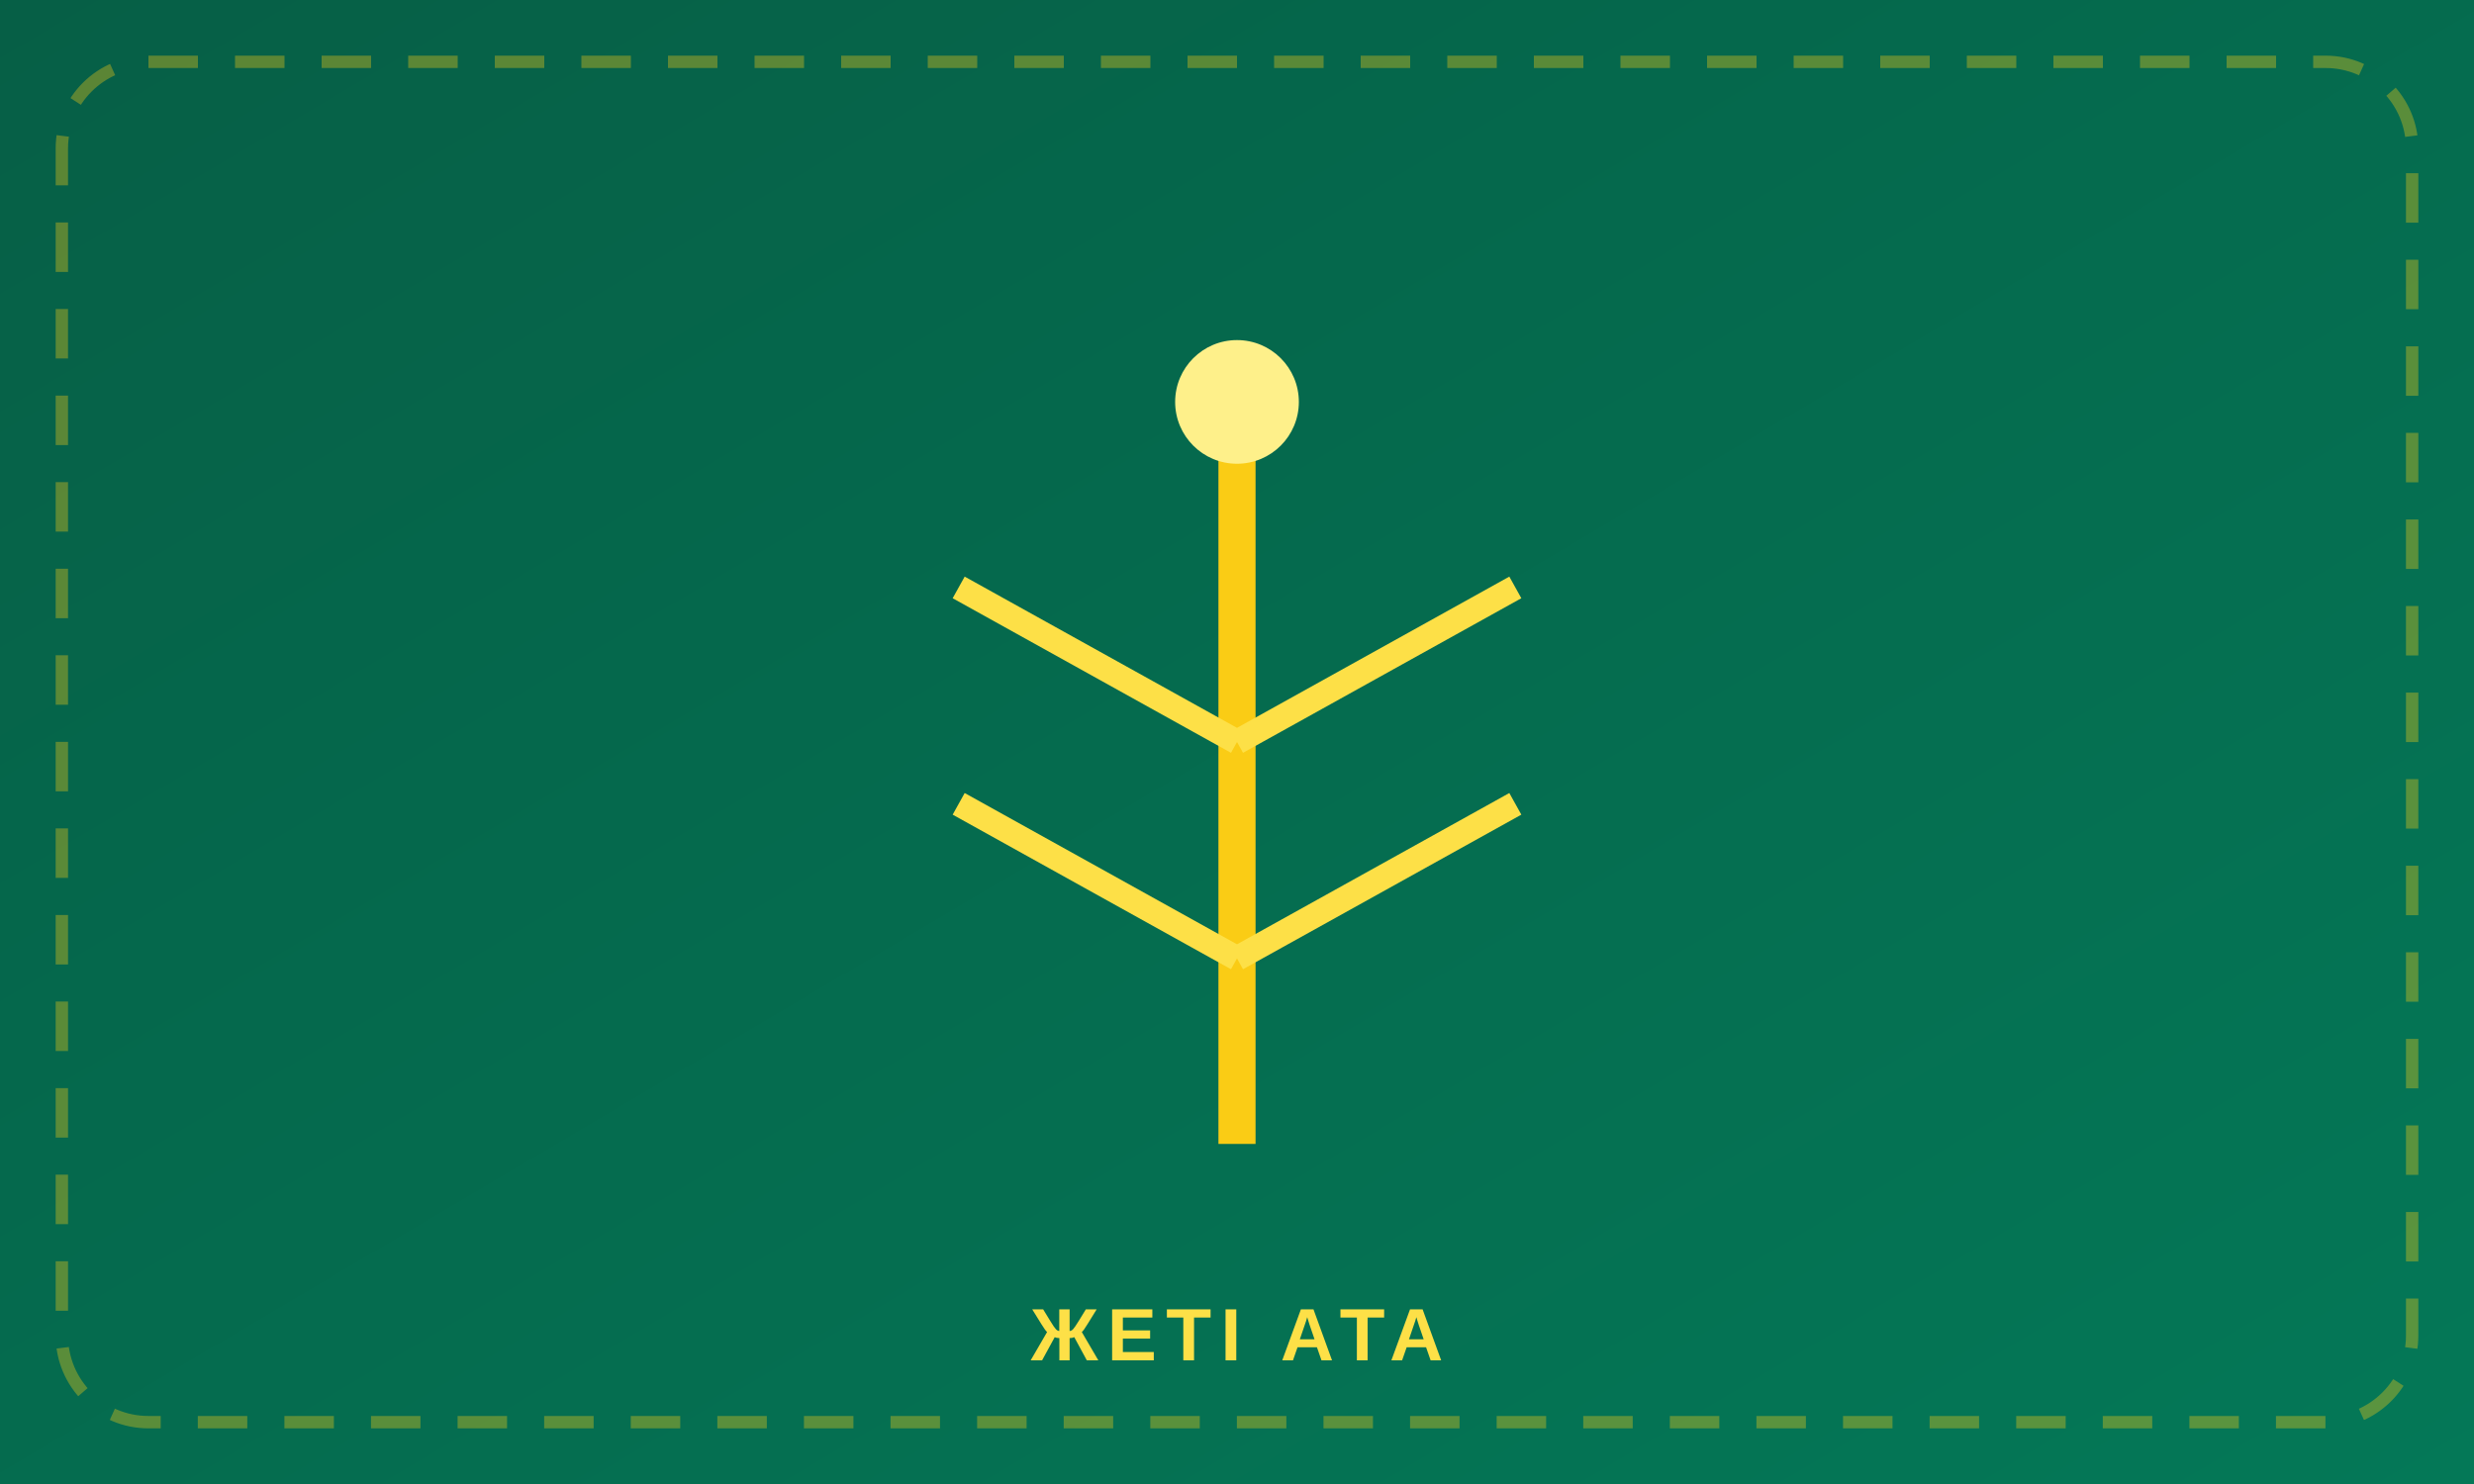
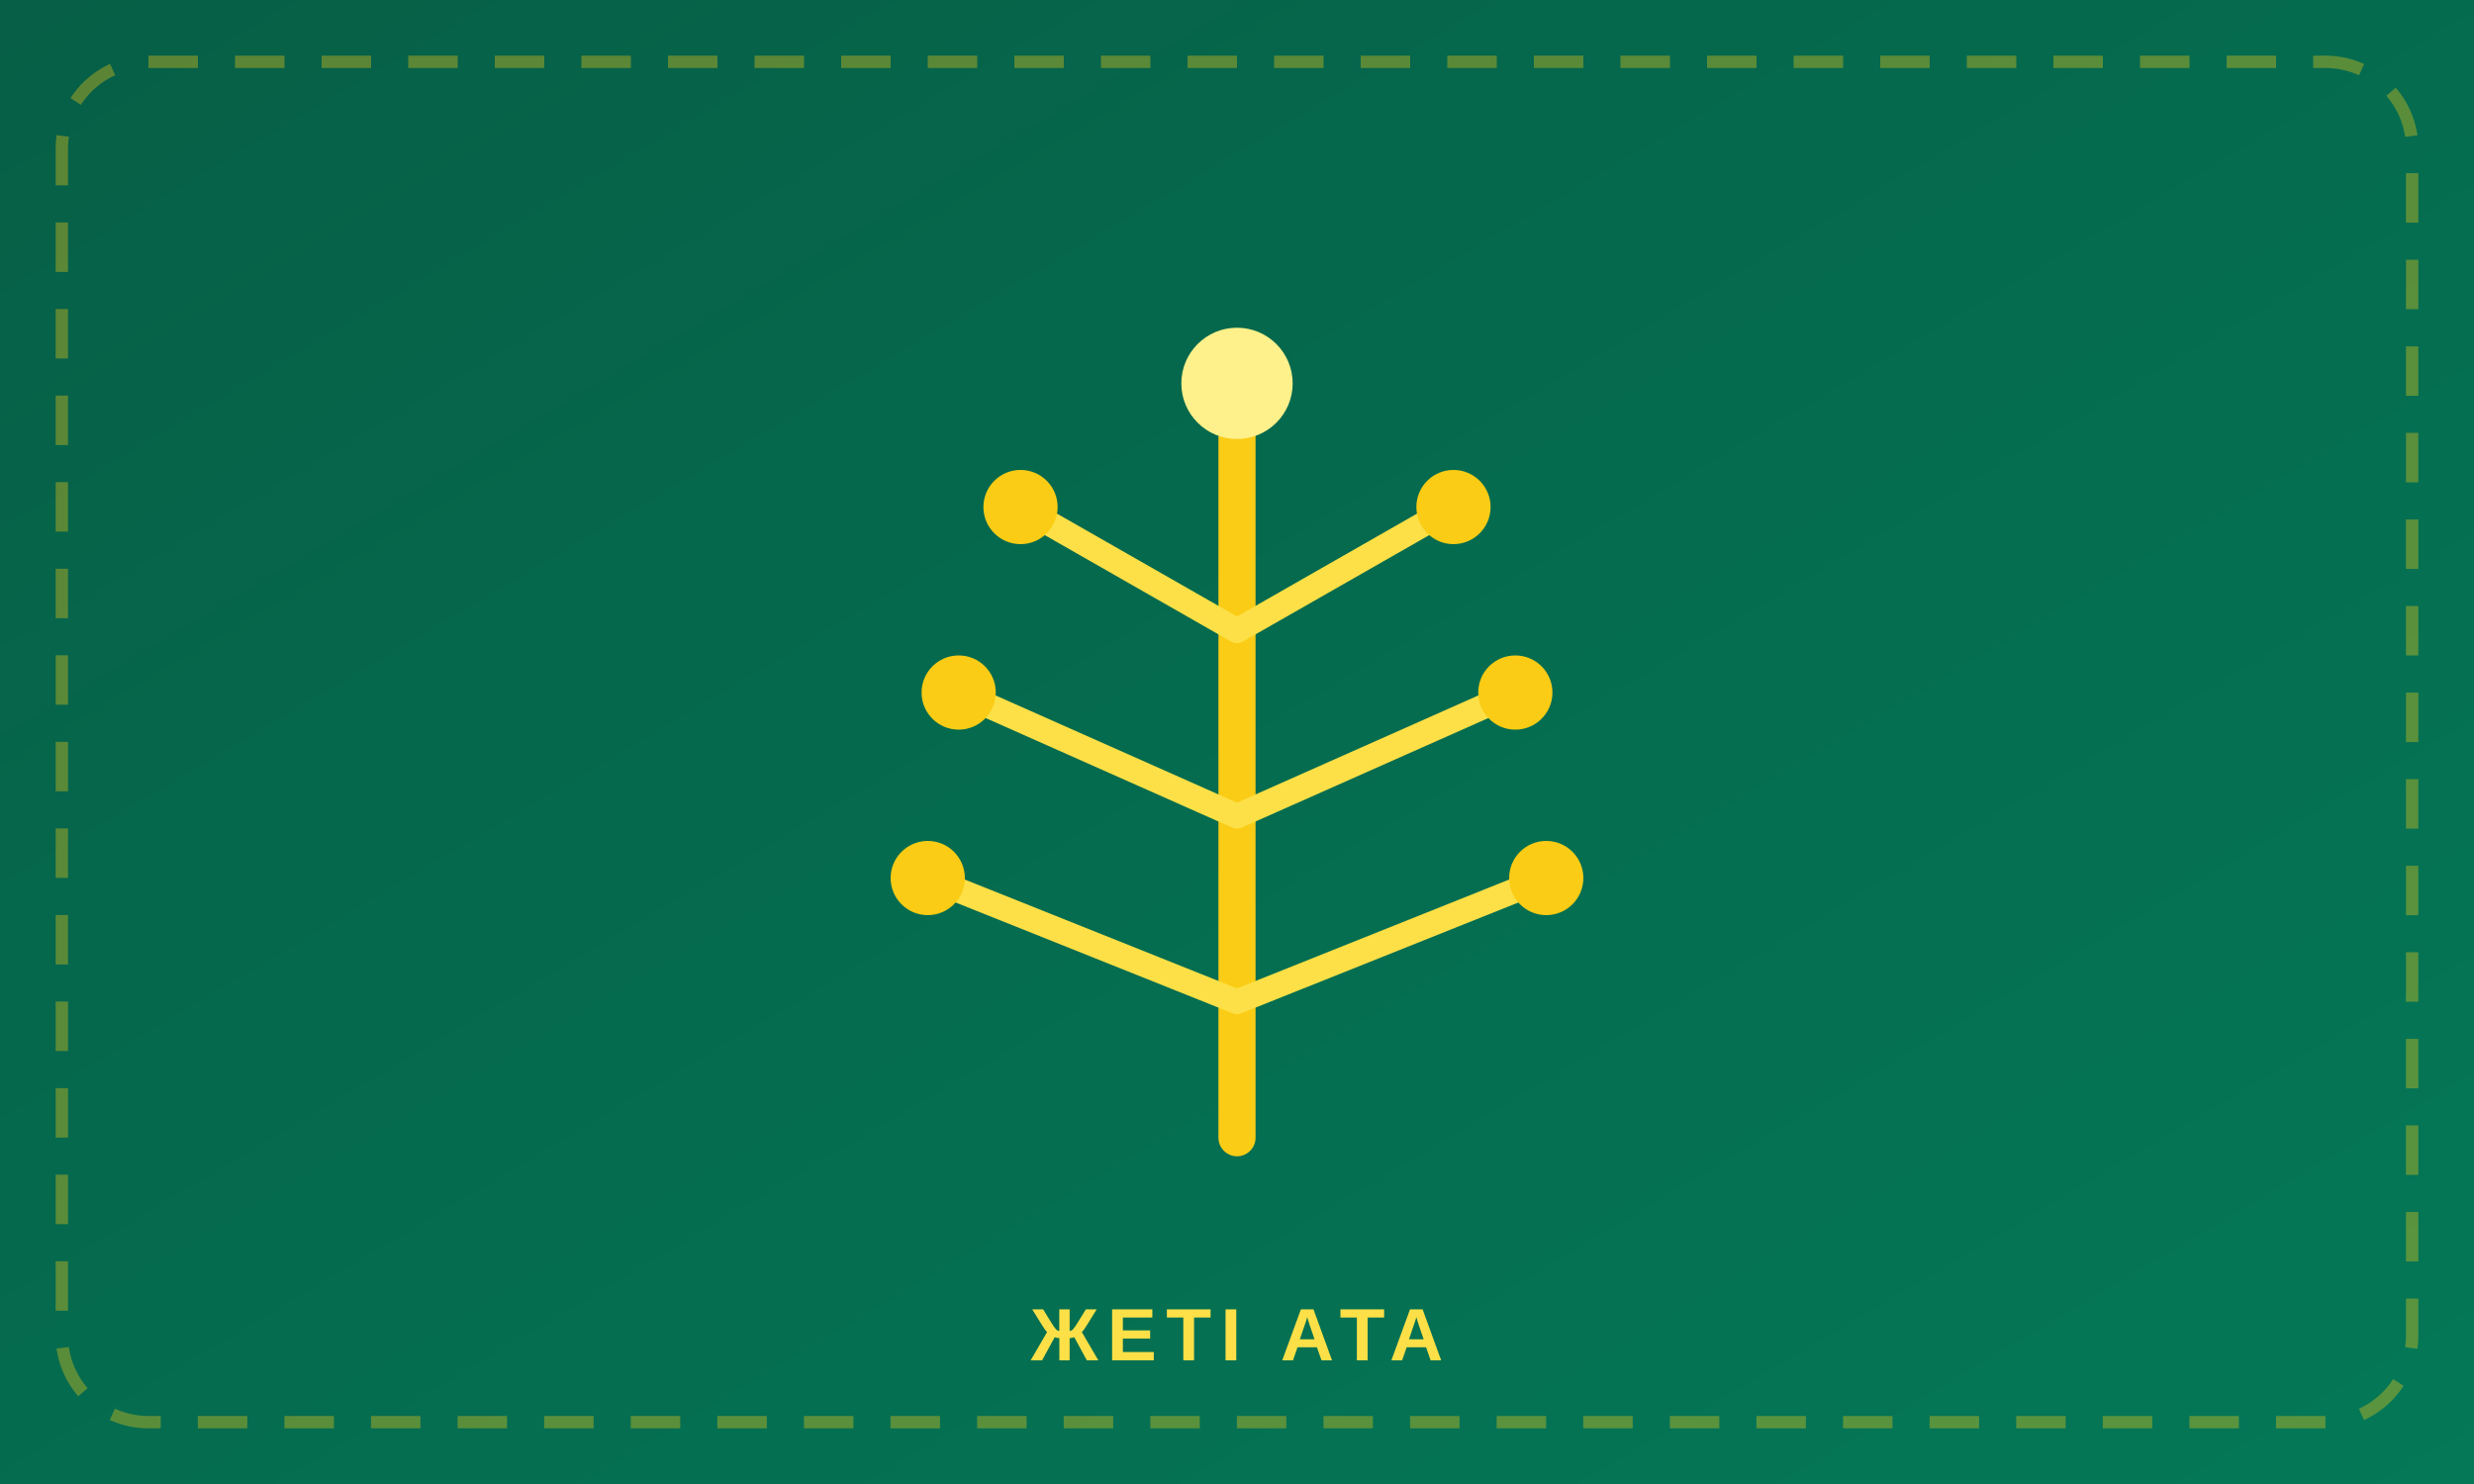
<svg xmlns="http://www.w3.org/2000/svg" viewBox="0 0 400 240" width="400" height="240">
  <defs>
    <linearGradient id="g_jetiata" x1="0" y1="0" x2="1" y2="1">
      <stop offset="0%" stop-color="#065f46" />
      <stop offset="100%" stop-color="#047857" />
    </linearGradient>
  </defs>
  <rect width="400" height="240" fill="url(#g_jetiata)" />
  <rect x="10" y="10" width="380" height="220" rx="14" fill="none" stroke="#facc15" stroke-opacity="0.35" stroke-width="2" stroke-dasharray="8 6" />
-   <line x1="200" y1="185" x2="200" y2="70" stroke="#facc15" stroke-width="6" />
-   <path d="M200 155 L155 130 M200 155 L245 130 M200 120 L155 95 M200 120 L245 95" stroke="#fde047" stroke-width="4" />
-   <circle cx="200" cy="65" r="10" fill="#fef08a" />
+   <line x1="200" y1="184" x2="200" y2="66" stroke="#facc15" stroke-width="6" stroke-linecap="round" />
+   <path d="M200 162 L150 142 M200 162 L250 142 M200 132 L155 112 M200 132 L245 112 M200 102 L165 82 M200 102 L235 82" stroke="#fde047" stroke-width="4" stroke-linecap="round" />
+   <circle cx="200" cy="62" r="9" fill="#fef08a" />
+   <circle cx="150" cy="142" r="6" fill="#facc15" />
+   <circle cx="250" cy="142" r="6" fill="#facc15" />
+   <circle cx="155" cy="112" r="6" fill="#facc15" />
+   <circle cx="245" cy="112" r="6" fill="#facc15" />
+   <circle cx="165" cy="82" r="6" fill="#facc15" />
+   <circle cx="235" cy="82" r="6" fill="#facc15" />
  <text x="200" y="220" fill="#fde047" font-family="Arial, sans-serif" font-size="12" font-weight="bold" letter-spacing="1.5" text-anchor="middle">ЖЕТІ АТА</text>
</svg>
